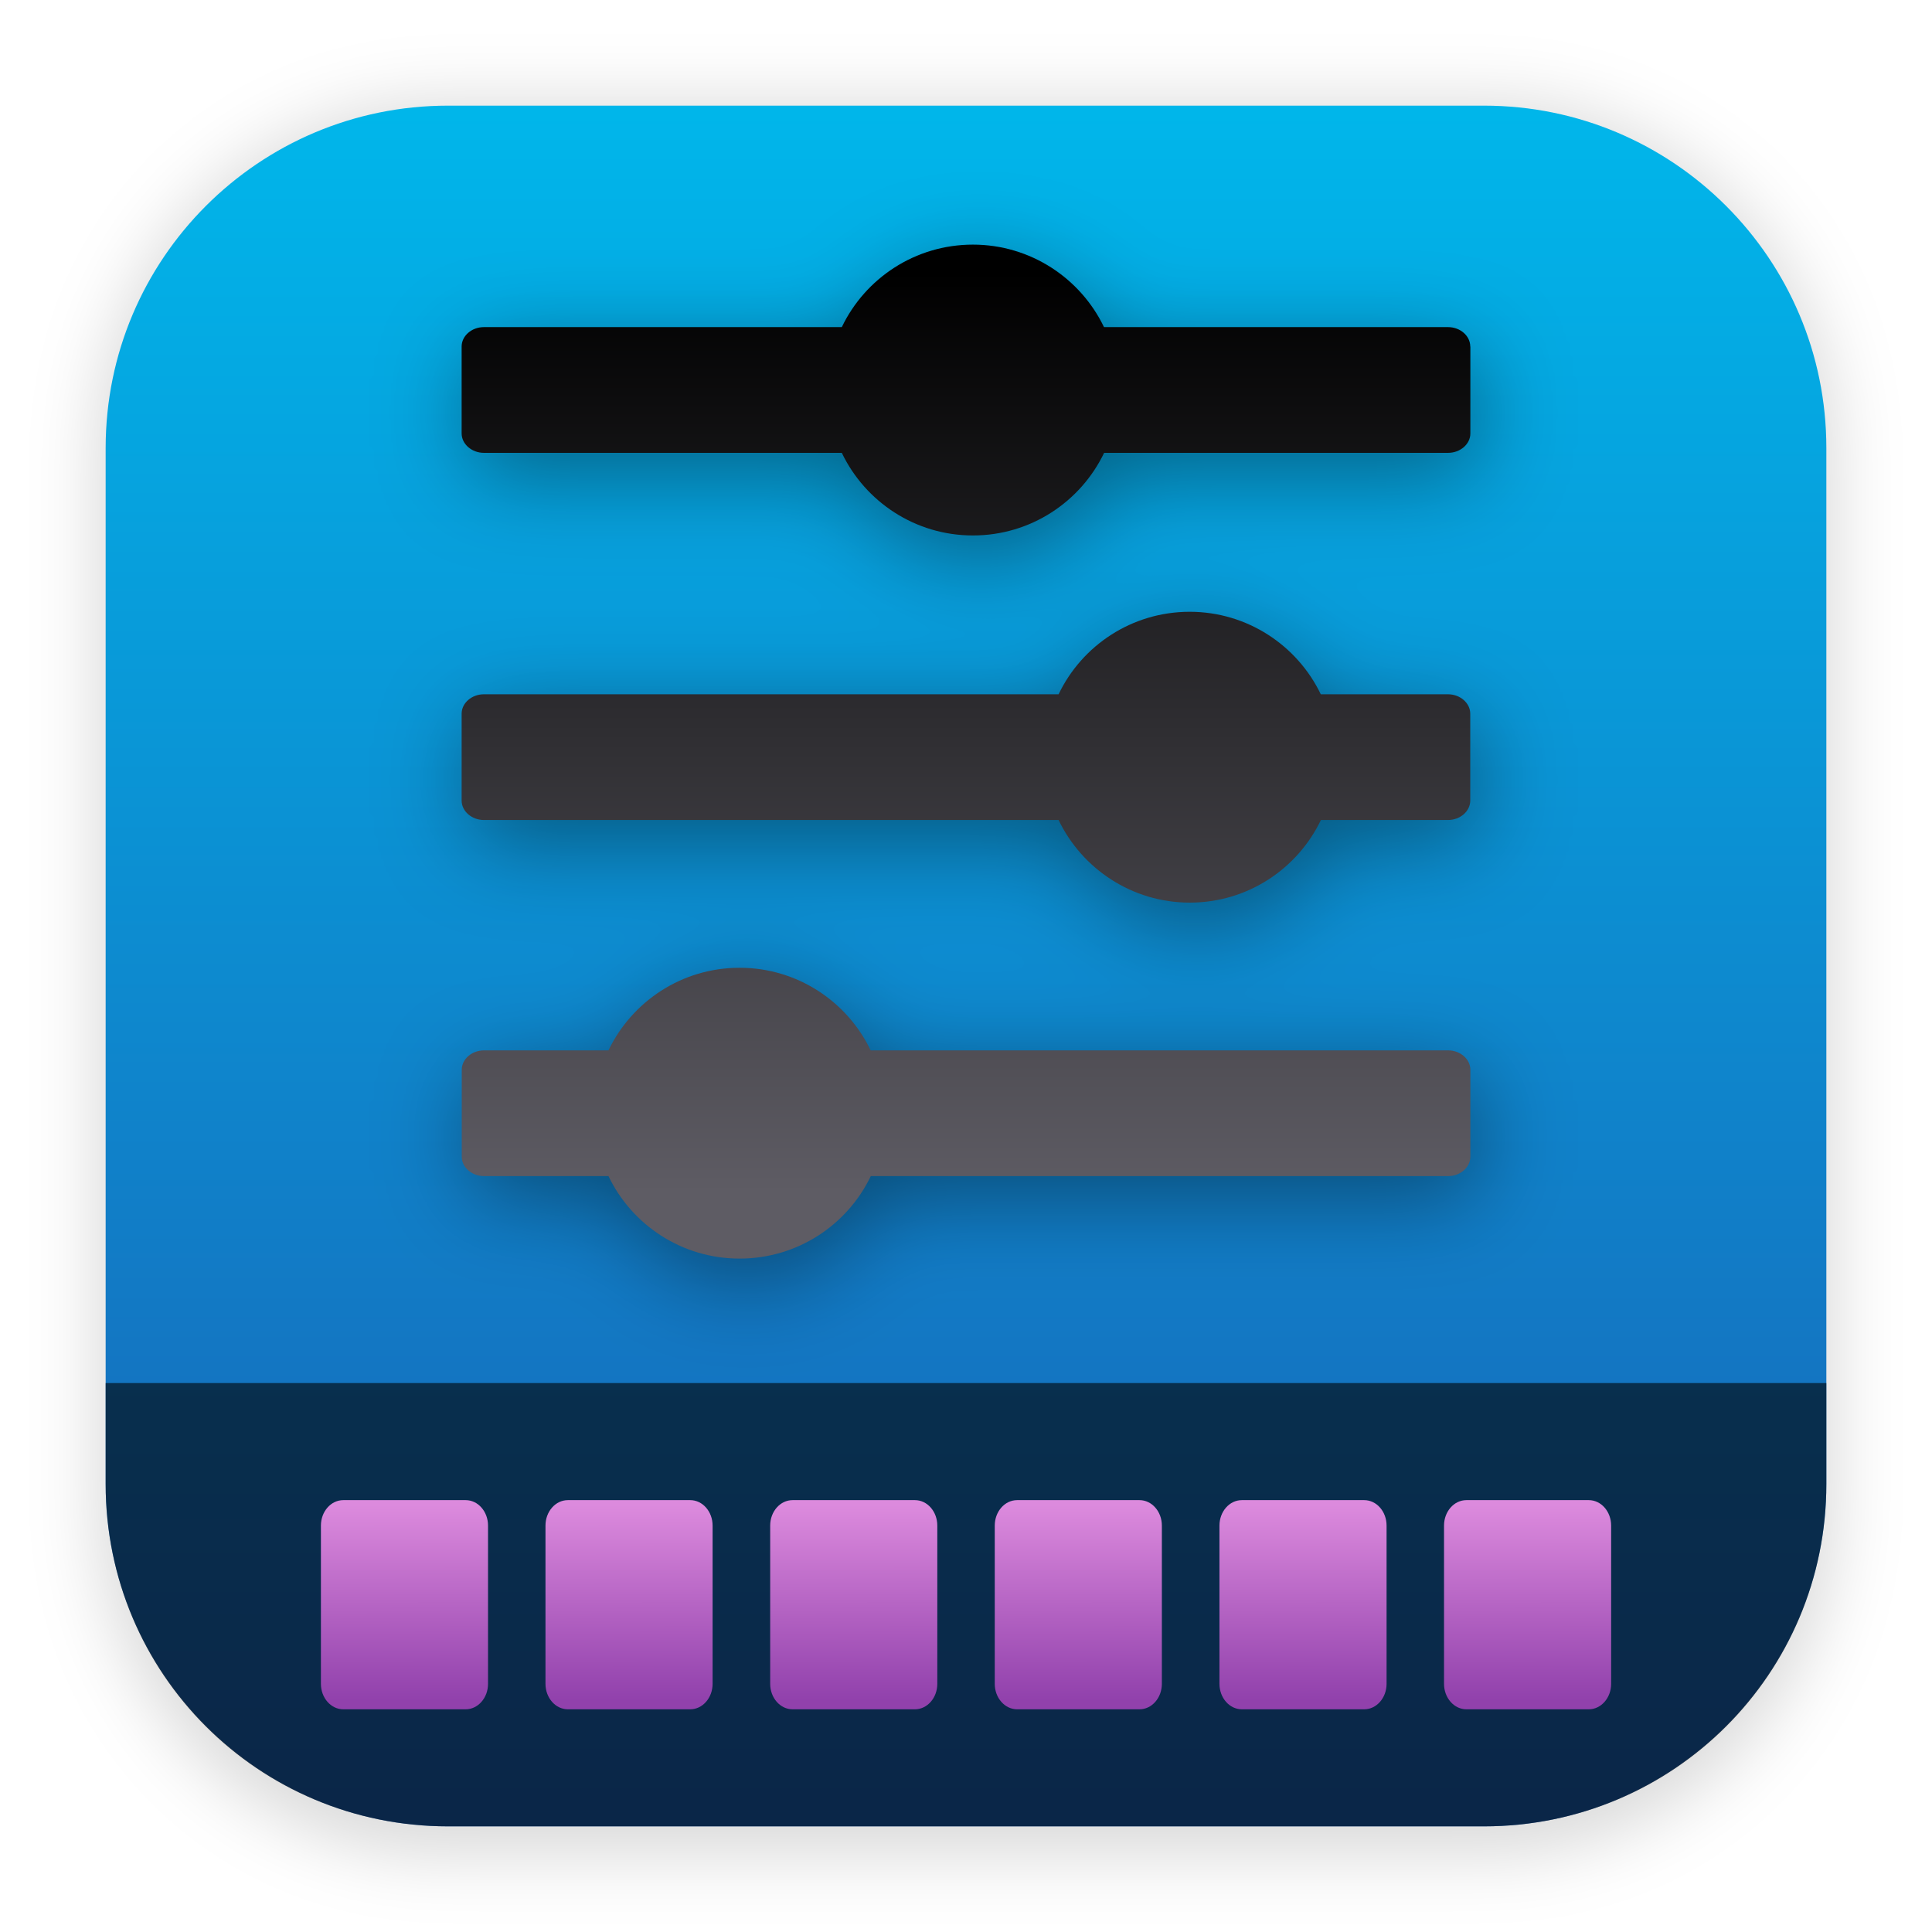
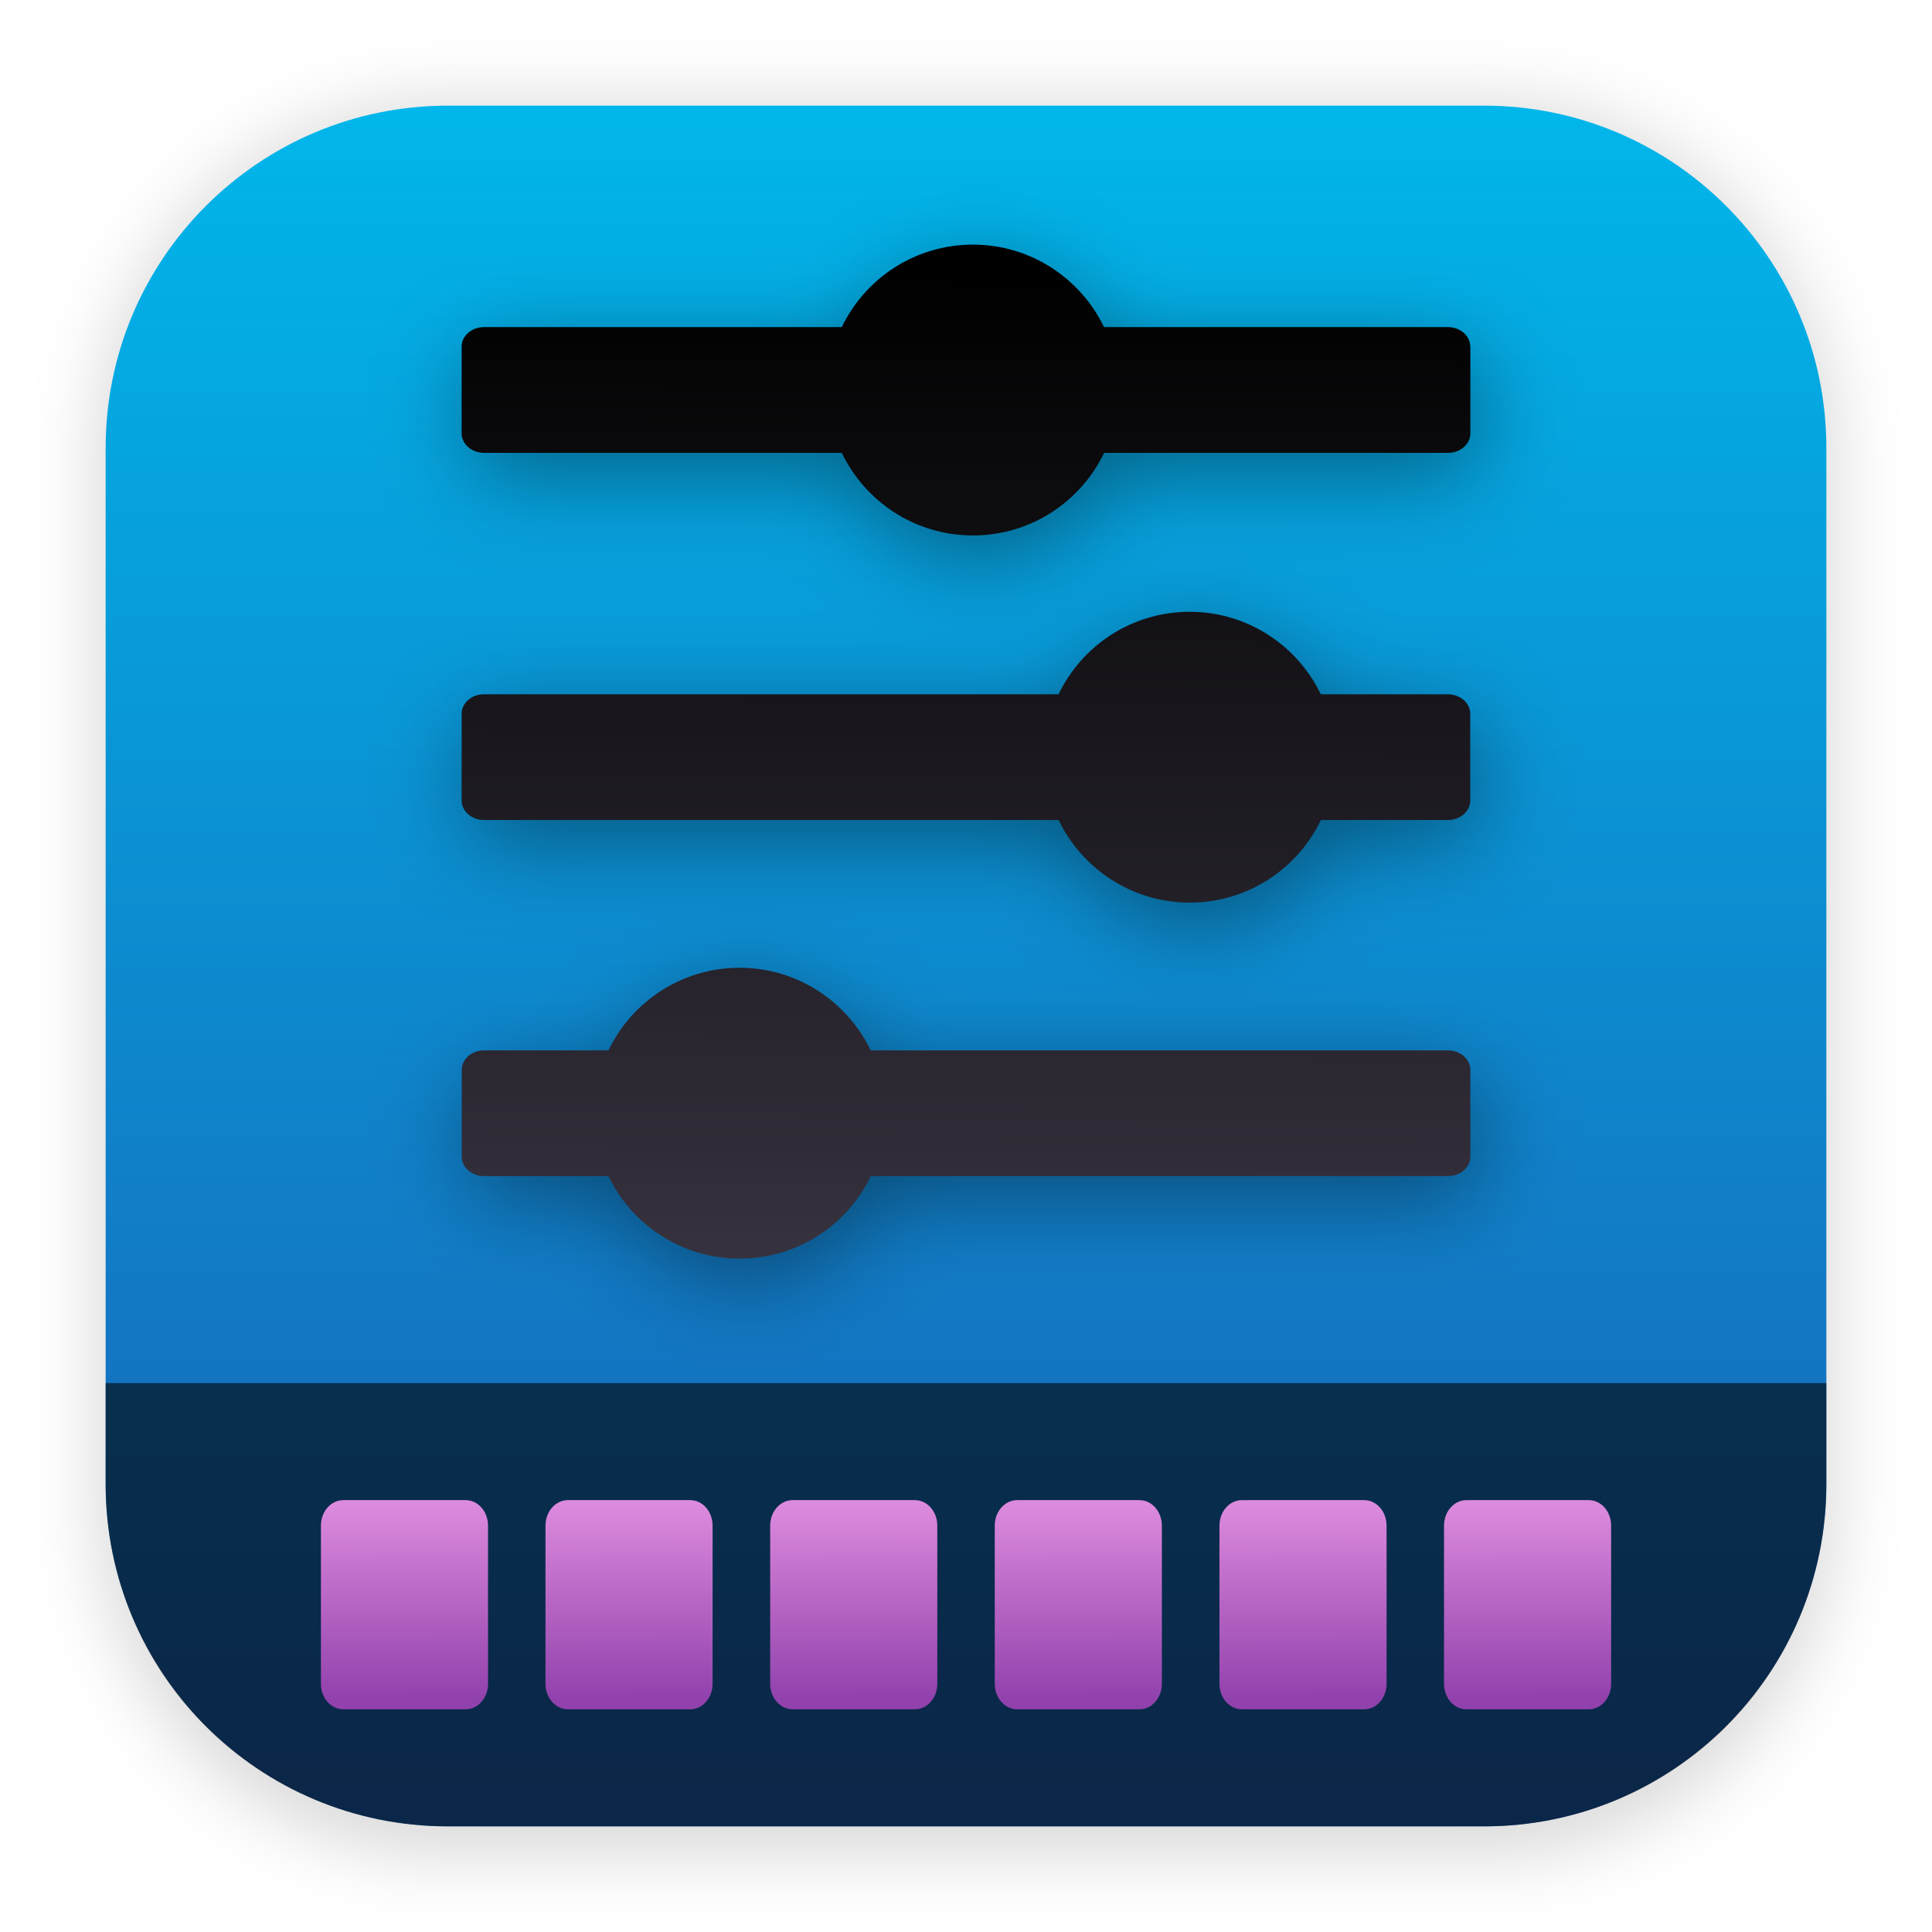
<svg xmlns="http://www.w3.org/2000/svg" xmlns:xlink="http://www.w3.org/1999/xlink" width="64" height="64" version="1.1" viewBox="0 0 16.933 16.933">
  <defs>
    <linearGradient id="linearGradient1224">
      <stop stop-color="#dc8add" offset="0" />
      <stop stop-color="#9141ac" offset="1" />
    </linearGradient>
    <filter id="filter1178" x="-.048" y="-.048" width="1.096" height="1.096" color-interpolation-filters="sRGB">
      <feGaussianBlur stdDeviation="0.307" />
    </filter>
    <linearGradient id="linearGradient1340" x1="8.664" x2="8.664" y1="15.931" y2=".794" gradientUnits="userSpaceOnUse">
      <stop stop-color="#1a5fb4" offset="0" />
      <stop stop-color="#00b7eb" offset="1" />
    </linearGradient>
    <linearGradient id="linearGradient1226" x1="4.408" x2="4.411" y1="13.767" y2="14.975" gradientTransform="translate(7.9644 -.10248)" gradientUnits="userSpaceOnUse" xlink:href="#linearGradient1224" />
    <linearGradient id="linearGradient1904" x1="4.408" x2="4.411" y1="13.767" y2="14.975" gradientTransform="translate(4.7895 -.10248)" gradientUnits="userSpaceOnUse" xlink:href="#linearGradient1224" />
    <linearGradient id="linearGradient1924" x1="4.408" x2="4.411" y1="13.767" y2="14.975" gradientTransform="translate(3.202 -.10248)" gradientUnits="userSpaceOnUse" xlink:href="#linearGradient1224" />
    <linearGradient id="linearGradient1944" x1="4.408" x2="4.411" y1="13.767" y2="14.975" gradientTransform="translate(1.6146 -.10248)" gradientUnits="userSpaceOnUse" xlink:href="#linearGradient1224" />
    <linearGradient id="linearGradient1964" x1="4.408" x2="4.411" y1="13.767" y2="14.975" gradientTransform="translate(.027081 -.10248)" gradientUnits="userSpaceOnUse" xlink:href="#linearGradient1224" />
    <linearGradient id="linearGradient2004" x1="4.408" x2="4.411" y1="13.767" y2="14.975" gradientTransform="translate(6.377 -.10248)" gradientUnits="userSpaceOnUse" xlink:href="#linearGradient1224" />
-     <linearGradient id="linearGradient997" x1="8.495" x2="8.495" y1="2.388" y2="10.454" gradientUnits="userSpaceOnUse">
-       <stop stop-color="#000000" offset="0" />
-       <stop stop-color="#5e5c64" offset="1" />
+     <linearGradient id="linearGradient997" x1="8.495" x2="8.466" y1="2.388" y2="12.122" gradientUnits="userSpaceOnUse">
+       <stop offset="0" />
+       <stop stop-color="#3d3846" offset="1" />
    </linearGradient>
    <filter id="filter1465" x="-.108" y="-.108" width="1.217" height="1.215" color-interpolation-filters="sRGB">
      <feGaussianBlur stdDeviation="0.399" />
    </filter>
  </defs>
-   <rect transform="matrix(.99138 0 0 1 .072989 .0019055)" x=".794" y=".905" width="15.346" height="15.346" rx="3.053" ry="3.053" fill="#000000" filter="url(#filter1178)" opacity=".15" stroke-width="1.249" style="mix-blend-mode:normal" />
+   <rect transform="matrix(.99138 0 0 1 .072989 .0019055)" x=".794" y=".905" width="15.346" height="15.346" rx="3.053" ry="3.053" filter="url(#filter1178)" opacity=".15" stroke-width="1.249" style="mix-blend-mode:normal" />
  <rect x=".926" y=".926" width="15.081" height="15.081" rx="3" ry="3" fill="url(#linearGradient1340)" stroke-linecap="round" stroke-linejoin="round" stroke-width="1.227" />
-   <path class="st0" d="m12.953 3.236v0.762c0 0.093-0.088 0.17-0.195 0.17h-3.015c-0.205 0.428-0.643 0.724-1.15 0.724-0.506 0-0.944-0.296-1.149-0.724h-3.137c-0.106 0-0.195-0.077-0.195-0.17v-0.762c0-0.093 0.088-0.17 0.195-0.17h3.137c0.205-0.428 0.643-0.723 1.149-0.723s0.944 0.296 1.149 0.723h3.015c0.108 0 0.195 0.077 0.195 0.17zm-5.255 7.271c-0.205 0.428-0.643 0.723-1.15 0.723-0.506 0-0.944-0.295-1.149-0.723h-1.091c-0.107 0-0.195-0.077-0.195-0.17v-0.762c0-0.093 0.088-0.17 0.195-0.17h1.091c0.205-0.428 0.643-0.724 1.149-0.724 0.506 0 0.944 0.296 1.149 0.724h5.061c0.107 0 0.195 0.077 0.195 0.17v0.762c0 0.093-0.088 0.17-0.195 0.17zm3.945-3.121c-0.205 0.428-0.643 0.724-1.149 0.724-0.506 0-0.944-0.296-1.15-0.724h-5.037c-0.106 0-0.195-0.077-0.195-0.17v-0.762c0-0.093 0.088-0.17 0.195-0.17h5.037c0.205-0.428 0.643-0.723 1.149-0.723 0.506 0 0.944 0.296 1.149 0.723h1.115c0.107 0 0.195 0.077 0.195 0.17v0.762c0 0.093-0.088 0.17-0.195 0.17z" fill="#000000" filter="url(#filter1465)" opacity=".4" stroke-width=".072" />
+   <path class="st0" d="m12.953 3.236v0.762c0 0.093-0.088 0.17-0.195 0.17h-3.015c-0.205 0.428-0.643 0.724-1.15 0.724-0.506 0-0.944-0.296-1.149-0.724h-3.137c-0.106 0-0.195-0.077-0.195-0.17v-0.762c0-0.093 0.088-0.17 0.195-0.17h3.137c0.205-0.428 0.643-0.723 1.149-0.723s0.944 0.296 1.149 0.723h3.015c0.108 0 0.195 0.077 0.195 0.17zm-5.255 7.271c-0.205 0.428-0.643 0.723-1.15 0.723-0.506 0-0.944-0.295-1.149-0.723h-1.091c-0.107 0-0.195-0.077-0.195-0.17v-0.762c0-0.093 0.088-0.17 0.195-0.17h1.091c0.205-0.428 0.643-0.724 1.149-0.724 0.506 0 0.944 0.296 1.149 0.724h5.061c0.107 0 0.195 0.077 0.195 0.17v0.762c0 0.093-0.088 0.17-0.195 0.17zm3.945-3.121c-0.205 0.428-0.643 0.724-1.149 0.724-0.506 0-0.944-0.296-1.15-0.724h-5.037c-0.106 0-0.195-0.077-0.195-0.17v-0.762c0-0.093 0.088-0.17 0.195-0.17h5.037c0.205-0.428 0.643-0.723 1.149-0.723 0.506 0 0.944 0.296 1.149 0.723h1.115c0.107 0 0.195 0.077 0.195 0.17v0.762c0 0.093-0.088 0.17-0.195 0.17z" filter="url(#filter1465)" opacity=".4" stroke-width=".072" />
  <g stroke-linecap="round" stroke-linejoin="round">
    <rect x=".012" y=".006" width="16.924" height="16.927" fill="none" opacity=".15" stroke-width="1.052" />
-     <path d="m0.926 12.122v0.885c0 1.662 1.338 3 3 3h9.081c1.662 0 3-1.338 3-3v-0.885z" fill="#000000" opacity=".6" stroke-width="1.062" />
+     <path d="m0.926 12.122v0.885c0 1.662 1.338 3 3 3h9.081c1.662 0 3-1.338 3-3v-0.885z" opacity=".6" stroke-width="1.062" />
    <g transform="matrix(1.2402 0 0 1.4134 -2.0303 -6.1224)" stroke-width=".628">
      <rect x="11.842" y="13.634" width="1.181" height="1.297" ry=".158" fill="url(#linearGradient1226)" />
      <rect x="3.905" y="13.634" width="1.181" height="1.297" ry=".158" fill="url(#linearGradient1964)" />
      <rect x="5.492" y="13.634" width="1.181" height="1.297" ry=".158" fill="url(#linearGradient1944)" />
      <rect x="7.08" y="13.634" width="1.181" height="1.297" ry=".158" fill="url(#linearGradient1924)" />
      <rect x="8.667" y="13.634" width="1.181" height="1.297" ry=".158" fill="url(#linearGradient1904)" />
      <rect x="10.255" y="13.634" width="1.181" height="1.297" ry=".158" fill="url(#linearGradient2004)" />
    </g>
  </g>
  <style type="text/css">.st0{fill-rule:evenodd;clip-rule:evenodd;}</style>
  <path class="st0" d="m12.887 3.037v0.762c0 0.093-0.088 0.17-0.195 0.17h-3.015c-0.205 0.428-0.643 0.724-1.15 0.724-0.506 0-0.944-0.296-1.149-0.724h-3.137c-0.106 0-0.195-0.077-0.195-0.17v-0.762c0-0.093 0.088-0.17 0.195-0.17h3.137c0.205-0.428 0.643-0.723 1.149-0.723s0.944 0.296 1.149 0.723h3.015c0.108 0 0.195 0.077 0.195 0.17zm-5.255 7.271c-0.205 0.428-0.643 0.723-1.15 0.723-0.506 0-0.944-0.295-1.149-0.723h-1.091c-0.107 0-0.195-0.077-0.195-0.17v-0.762c0-0.093 0.088-0.17 0.195-0.17h1.091c0.205-0.428 0.643-0.724 1.149-0.724 0.506 0 0.944 0.296 1.149 0.724h5.061c0.107 0 0.195 0.077 0.195 0.17v0.762c0 0.093-0.088 0.17-0.195 0.17zm3.945-3.121c-0.205 0.428-0.643 0.724-1.149 0.724-0.506 0-0.944-0.296-1.15-0.724h-5.037c-0.106 0-0.195-0.077-0.195-0.17v-0.762c0-0.093 0.088-0.17 0.195-0.17h5.037c0.205-0.428 0.643-0.723 1.149-0.723 0.506 0 0.944 0.296 1.149 0.723h1.115c0.107 0 0.195 0.077 0.195 0.17v0.762c0 0.093-0.088 0.17-0.195 0.17z" fill="url(#linearGradient997)" stroke-width=".072" />
</svg>
